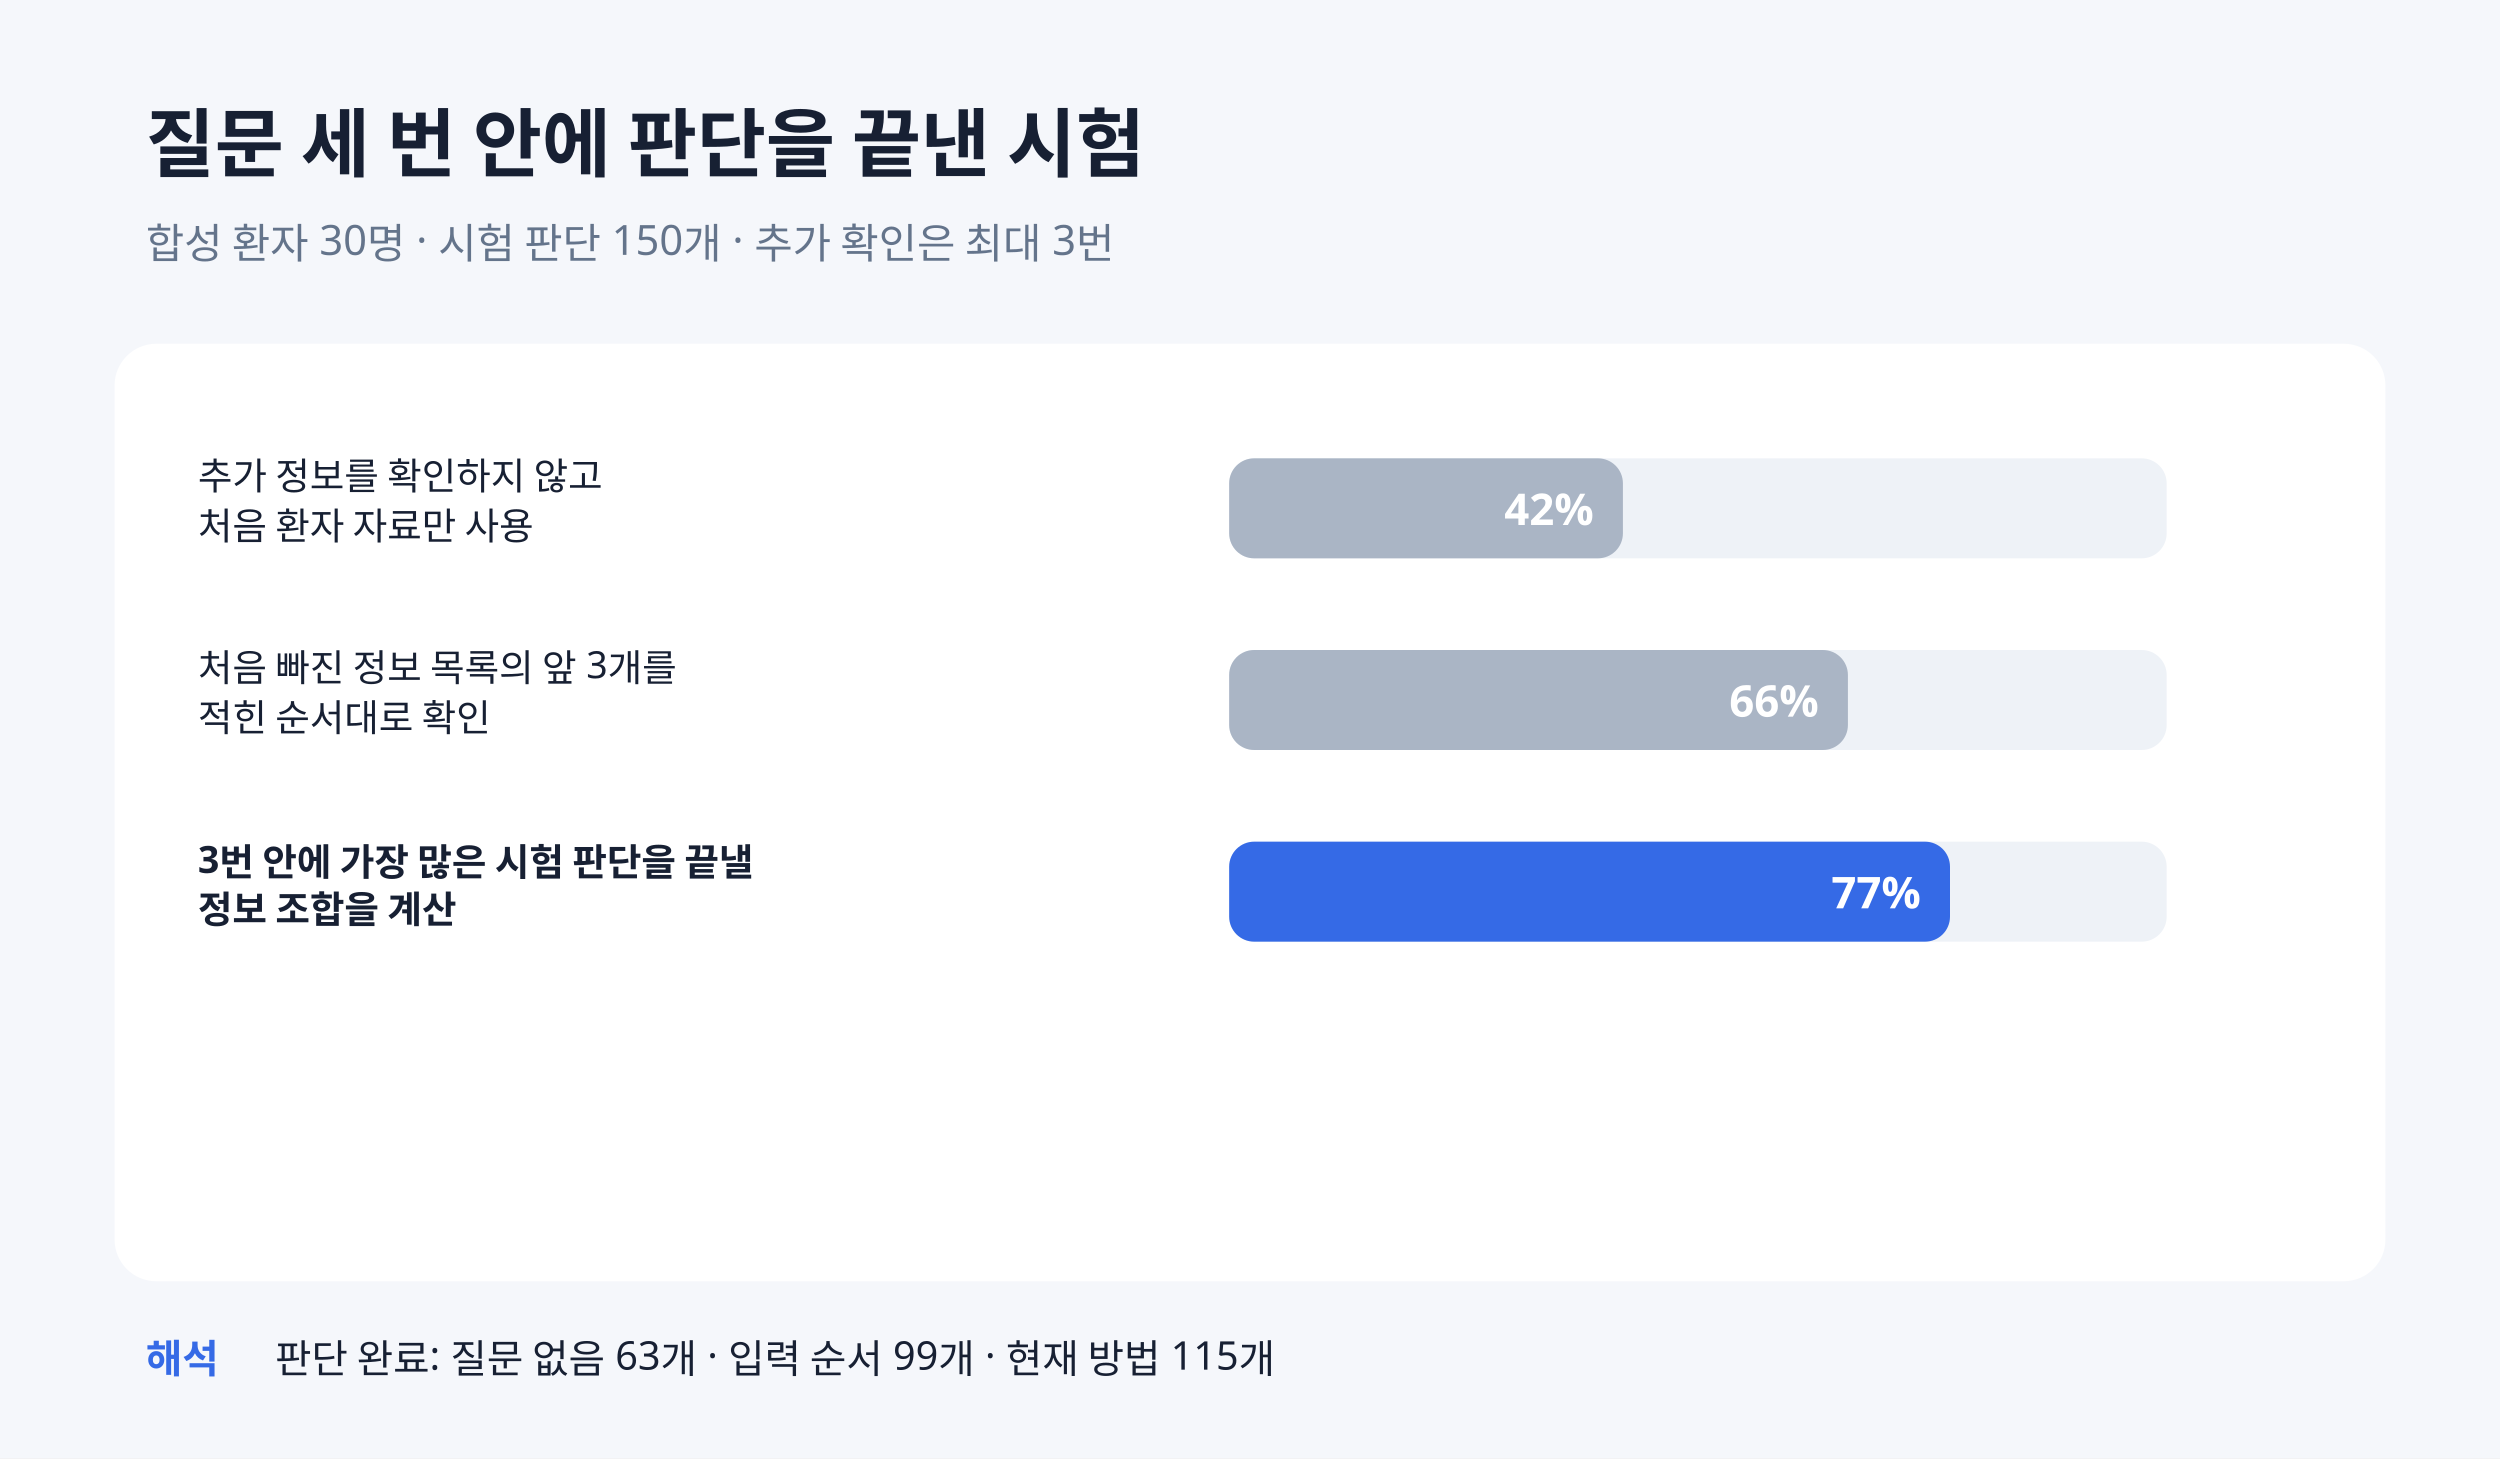
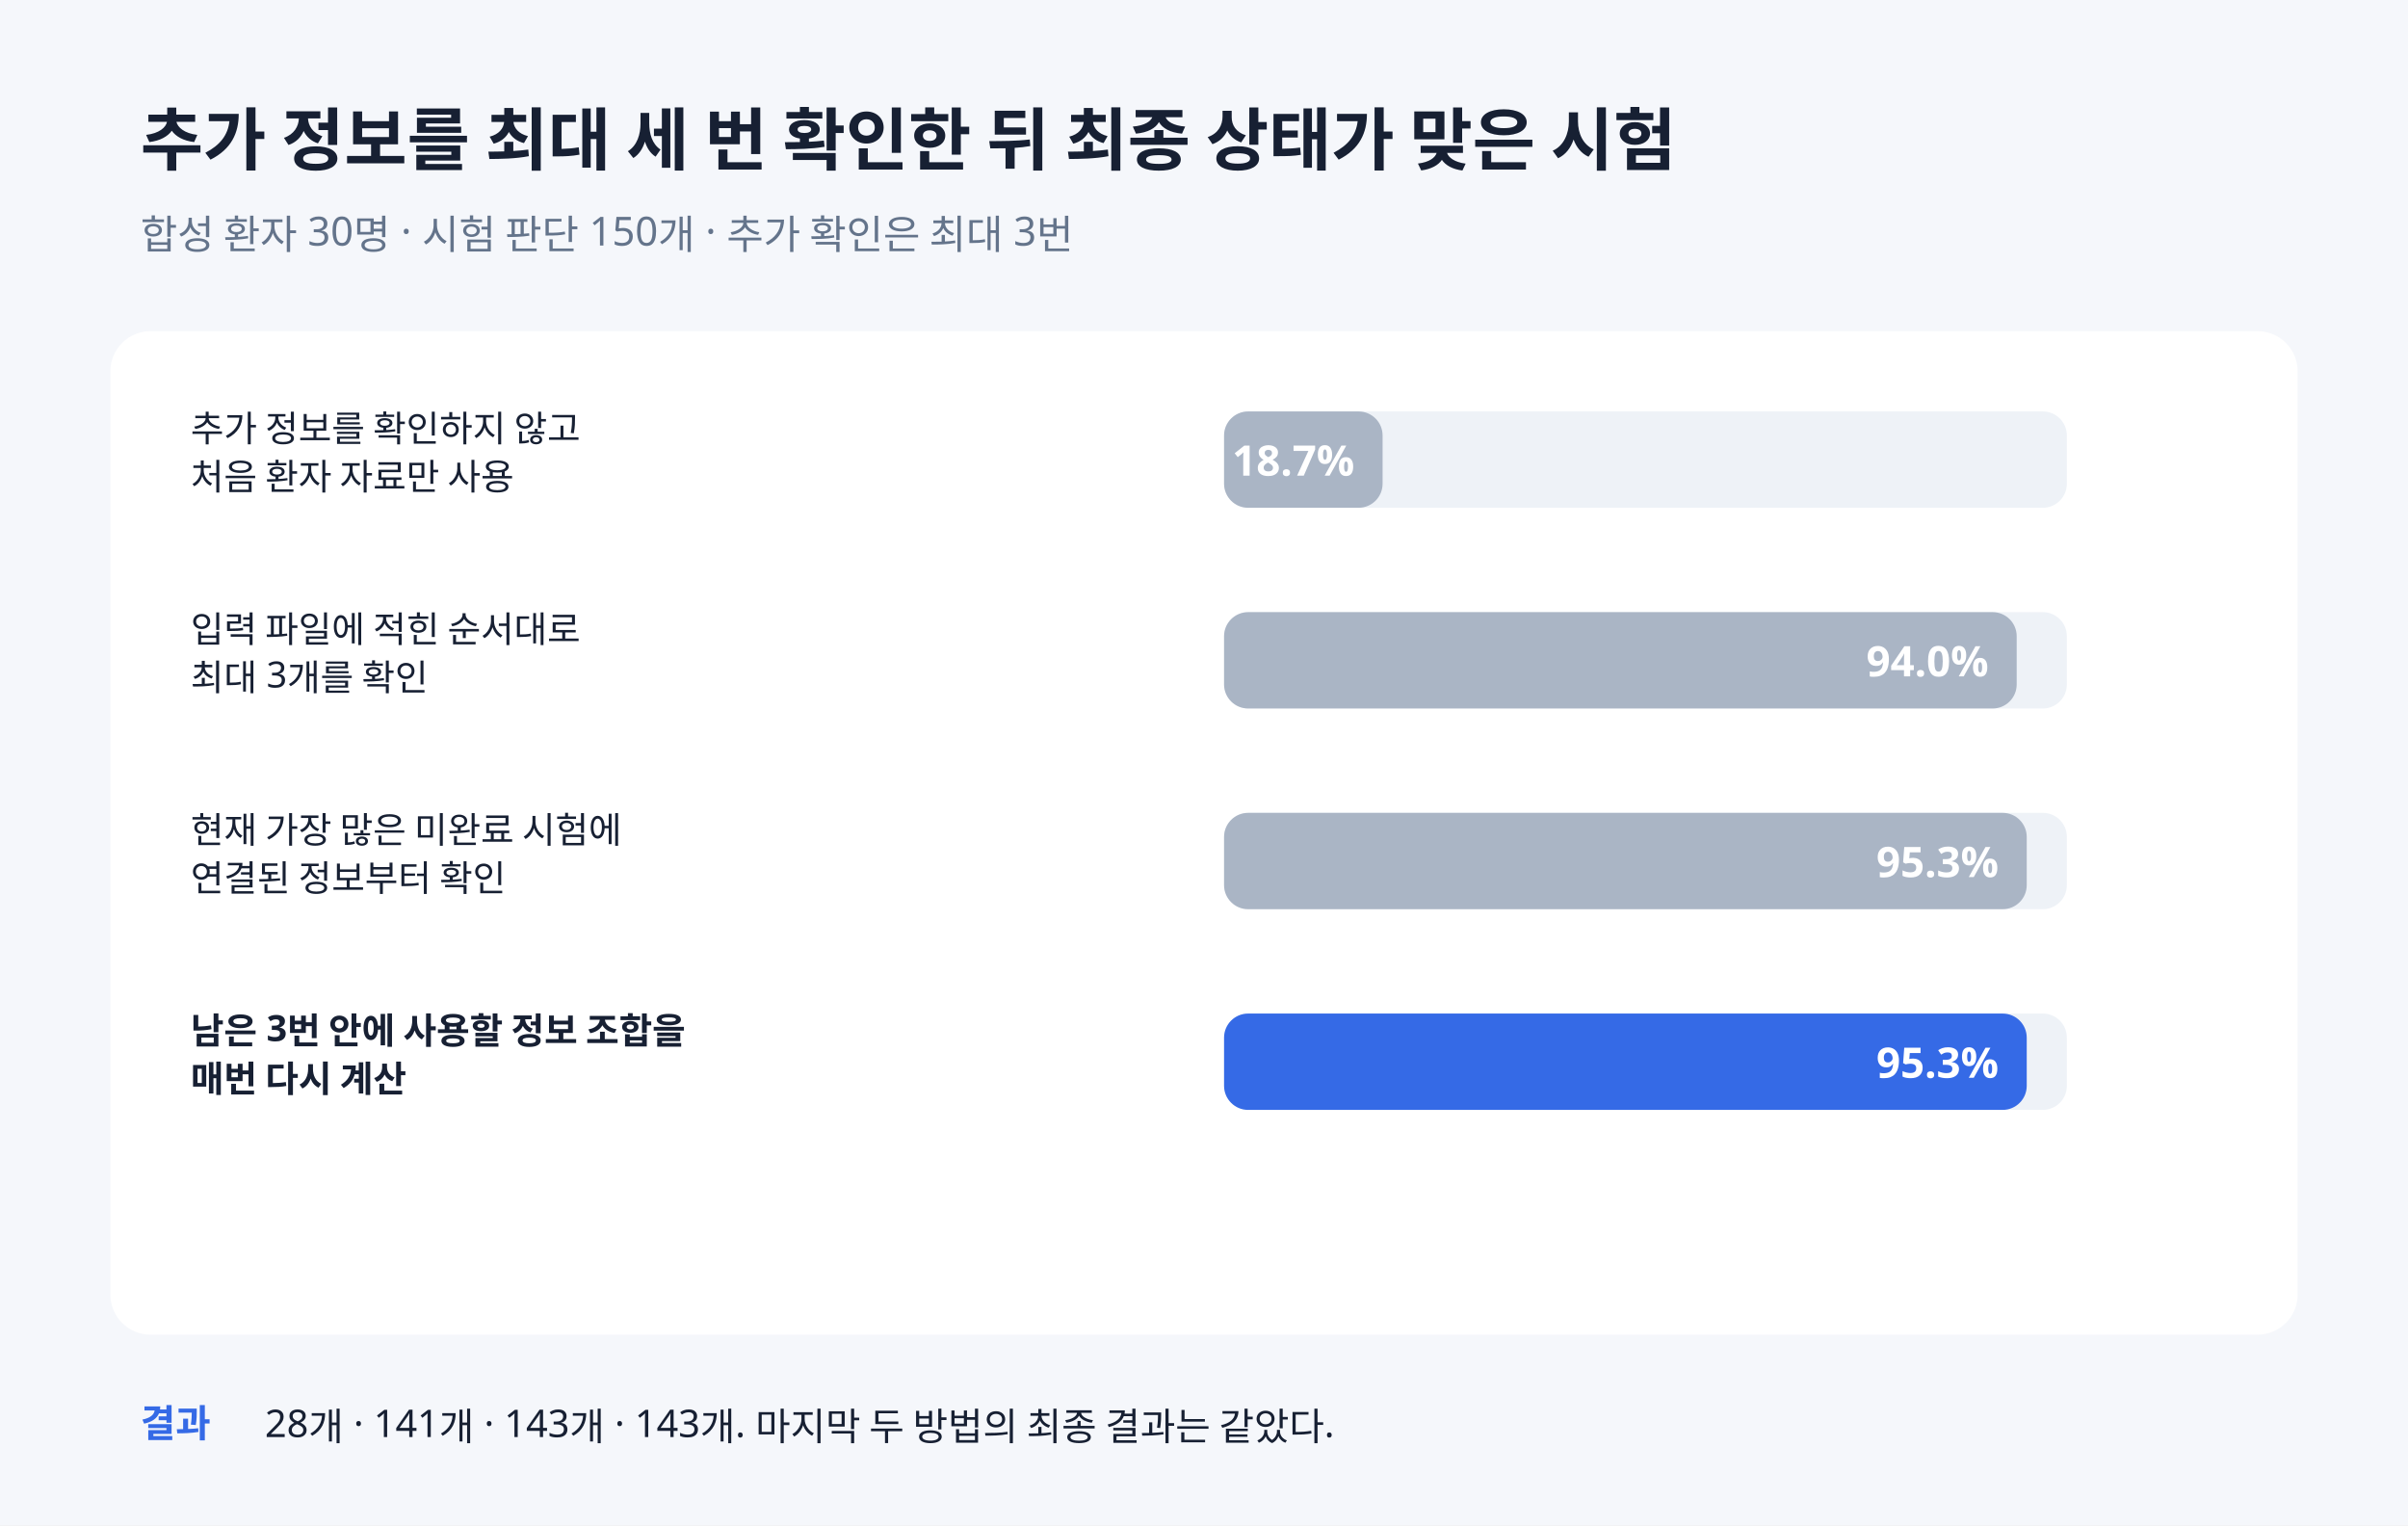
- <svg xmlns="http://www.w3.org/2000/svg" width="1200" height="700" viewBox="0 0 1200 700" role="img" aria-labelledby="title desc">
-   <rect width="1200" height="700" fill="#F5F7FB" />
-   <text x="70" y="82" font-family="Pretendard, Noto Sans KR, Malgun Gothic, sans-serif" font-size="36" font-weight="700" fill="#172033" text-anchor="start">질문 세 번 안에 판단을 끝낸 시험</text>
+ <svg xmlns="http://www.w3.org/2000/svg" width="1200" height="760" viewBox="0 0 1200 760" role="img" aria-labelledby="title desc">
+   <rect width="1200" height="760" fill="#F5F7FB" />
+   <text x="70" y="82" font-family="Pretendard, Noto Sans KR, Malgun Gothic, sans-serif" font-size="34" font-weight="700" fill="#172033" text-anchor="start">추가 정보를 최대 세 번 확인한 뒤 최종 상태가 맞은 시험</text>
  <text x="70" y="124" font-family="Pretendard, Noto Sans KR, Malgun Gothic, sans-serif" font-size="20" font-weight="400" fill="#64748B" text-anchor="start">합성 환자 30명 · 시험 판단 150개 · 추가 확인은 최대 3번</text>
-   <rect x="55" y="165" width="1090" height="450" rx="20" fill="#FFFFFF" stroke="none" />
-   <text x="95" y="235" font-family="Pretendard, Noto Sans KR, Malgun Gothic, sans-serif" font-size="18" font-weight="400" fill="#172033" text-anchor="start">
+   <rect x="55" y="165" width="1090" height="500" rx="20" fill="#FFFFFF" stroke="none" />
+   <text x="95" y="220" font-family="Pretendard, Noto Sans KR, Malgun Gothic, sans-serif" font-size="18" font-weight="400" fill="#172033" text-anchor="start">
    <tspan x="95" dy="0">추가 정보를 확인하지 않고</tspan>
    <tspan x="95" dy="24">처음 환자 자료만 사용</tspan>
  </text>
-   <rect x="590" y="220" width="450" height="48" rx="12" fill="#EEF2F7" stroke="none" />
-   <rect x="590" y="220" width="189" height="48" rx="12" fill="#AAB5C5" stroke="none" />
-   <text x="765" y="252" font-family="Pretendard, Noto Sans KR, Malgun Gothic, sans-serif" font-size="21" font-weight="700" fill="#FFFFFF" text-anchor="end">42%</text>
-   <text x="95" y="327" font-family="Pretendard, Noto Sans KR, Malgun Gothic, sans-serif" font-size="18" font-weight="400" fill="#172033" text-anchor="start">
-     <tspan x="95" dy="0">처음 빠진 정보 목록의 앞 3개를</tspan>
-     <tspan x="95" dy="24">적힌 순서대로 확인</tspan>
+   <rect x="610" y="205" width="420" height="48" rx="12" fill="#EEF2F7" stroke="none" />
+   <rect x="610" y="205" width="79" height="48" rx="12" fill="#AAB5C5" stroke="none" />
+   <text x="675" y="237" font-family="Pretendard, Noto Sans KR, Malgun Gothic, sans-serif" font-size="21" font-weight="700" fill="#FFFFFF" text-anchor="end">18.7%</text>
+   <text x="95" y="320" font-family="Pretendard, Noto Sans KR, Malgun Gothic, sans-serif" font-size="18" font-weight="400" fill="#172033" text-anchor="start">
+     <tspan x="95" dy="0">입력 파일에 적힌 순서대로</tspan>
+     <tspan x="95" dy="24">최대 3개를 확인</tspan>
  </text>
-   <rect x="590" y="312" width="450" height="48" rx="12" fill="#EEF2F7" stroke="none" />
-   <rect x="590" y="312" width="297" height="48" rx="12" fill="#AAB5C5" stroke="none" />
-   <text x="873" y="344" font-family="Pretendard, Noto Sans KR, Malgun Gothic, sans-serif" font-size="21" font-weight="700" fill="#FFFFFF" text-anchor="end">66%</text>
-   <text x="95" y="419" font-family="Pretendard, Noto Sans KR, Malgun Gothic, sans-serif" font-size="18" font-weight="600" fill="#172033" text-anchor="start">
-     <tspan x="95" dy="0">3번 안에 가장 많은 시험 판단을 끝낼</tspan>
-     <tspan x="95" dy="24">정보 조합을 계산</tspan>
+   <rect x="610" y="305" width="420" height="48" rx="12" fill="#EEF2F7" stroke="none" />
+   <rect x="610" y="305" width="395" height="48" rx="12" fill="#AAB5C5" stroke="none" />
+   <text x="991" y="337" font-family="Pretendard, Noto Sans KR, Malgun Gothic, sans-serif" font-size="21" font-weight="700" fill="#FFFFFF" text-anchor="end">94.0%</text>
+   <text x="95" y="420" font-family="Pretendard, Noto Sans KR, Malgun Gothic, sans-serif" font-size="18" font-weight="400" fill="#172033" text-anchor="start">
+     <tspan x="95" dy="0">현재 가장 많은 미완료 시험에</tspan>
+     <tspan x="95" dy="24">연결된 정보부터 확인</tspan>
  </text>
-   <rect x="590" y="404" width="450" height="48" rx="12" fill="#EEF2F7" stroke="none" />
-   <rect x="590" y="404" width="346" height="48" rx="12" fill="#356AE6" stroke="none" />
-   <text x="922" y="436" font-family="Pretendard, Noto Sans KR, Malgun Gothic, sans-serif" font-size="21" font-weight="700" fill="#FFFFFF" text-anchor="end">77%</text>
-   <text x="70" y="659" font-family="Pretendard, Noto Sans KR, Malgun Gothic, sans-serif" font-size="19" font-weight="700" fill="#356AE6" text-anchor="start">해석</text>
-   <text x="132" y="659" font-family="Pretendard, Noto Sans KR, Malgun Gothic, sans-serif" font-size="19" font-weight="400" fill="#172033" text-anchor="start">판단 완료: 질문 없음 63개 · 입력 순서 99개 · 현재 방법 115개</text>
+   <rect x="610" y="405" width="420" height="48" rx="12" fill="#EEF2F7" stroke="none" />
+   <rect x="610" y="405" width="400" height="48" rx="12" fill="#AAB5C5" stroke="none" />
+   <text x="996" y="437" font-family="Pretendard, Noto Sans KR, Malgun Gothic, sans-serif" font-size="21" font-weight="700" fill="#FFFFFF" text-anchor="end">95.3%</text>
+   <text x="95" y="520" font-family="Pretendard, Noto Sans KR, Malgun Gothic, sans-serif" font-size="18" font-weight="600" fill="#172033" text-anchor="start">
+     <tspan x="95" dy="0">남은 3번 안에 사용할 정보 조합을</tspan>
+     <tspan x="95" dy="24">매번 다시 계산</tspan>
+   </text>
+   <rect x="610" y="505" width="420" height="48" rx="12" fill="#EEF2F7" stroke="none" />
+   <rect x="610" y="505" width="400" height="48" rx="12" fill="#356AE6" stroke="none" />
+   <text x="996" y="537" font-family="Pretendard, Noto Sans KR, Malgun Gothic, sans-serif" font-size="21" font-weight="700" fill="#FFFFFF" text-anchor="end">95.3%</text>
+   <text x="70" y="716" font-family="Pretendard, Noto Sans KR, Malgun Gothic, sans-serif" font-size="19" font-weight="700" fill="#356AE6" text-anchor="start">결과</text>
+   <text x="132" y="716" font-family="Pretendard, Noto Sans KR, Malgun Gothic, sans-serif" font-size="19" font-weight="400" fill="#172033" text-anchor="start">28개 · 141개 · 143개 · 143개. 마지막 두 방법의 최종 결과는 같았다.</text>
</svg>
